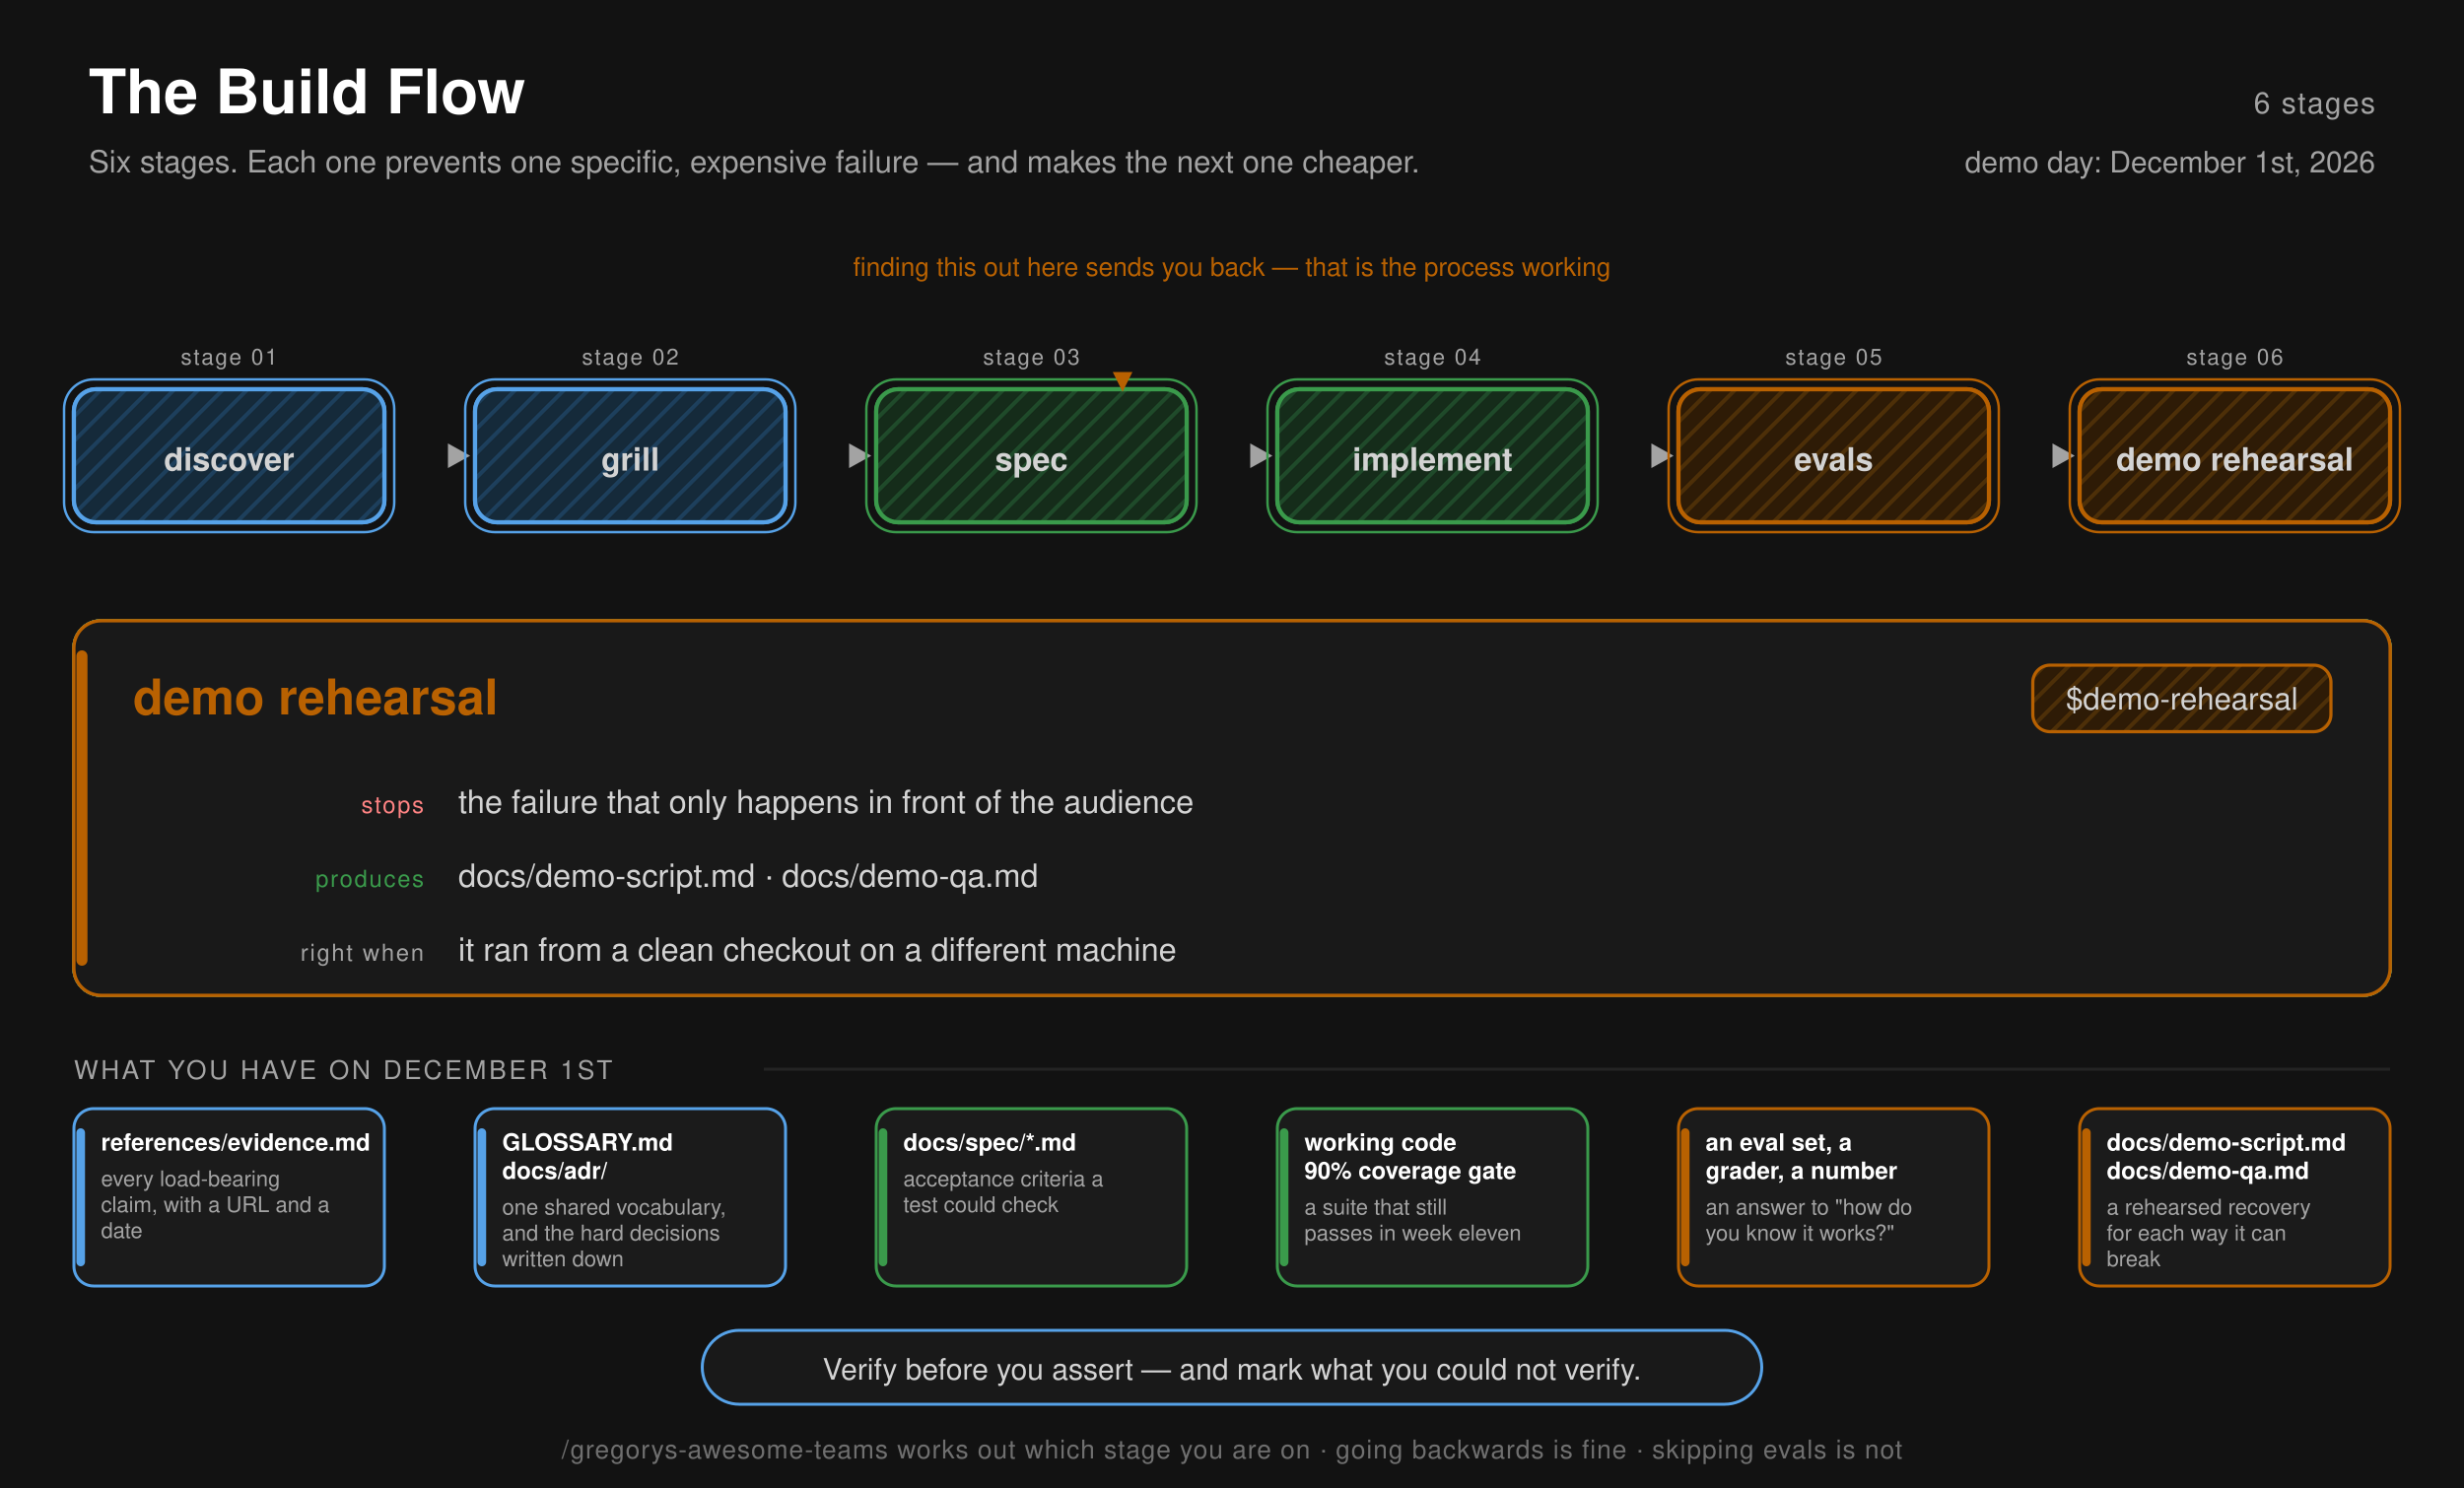
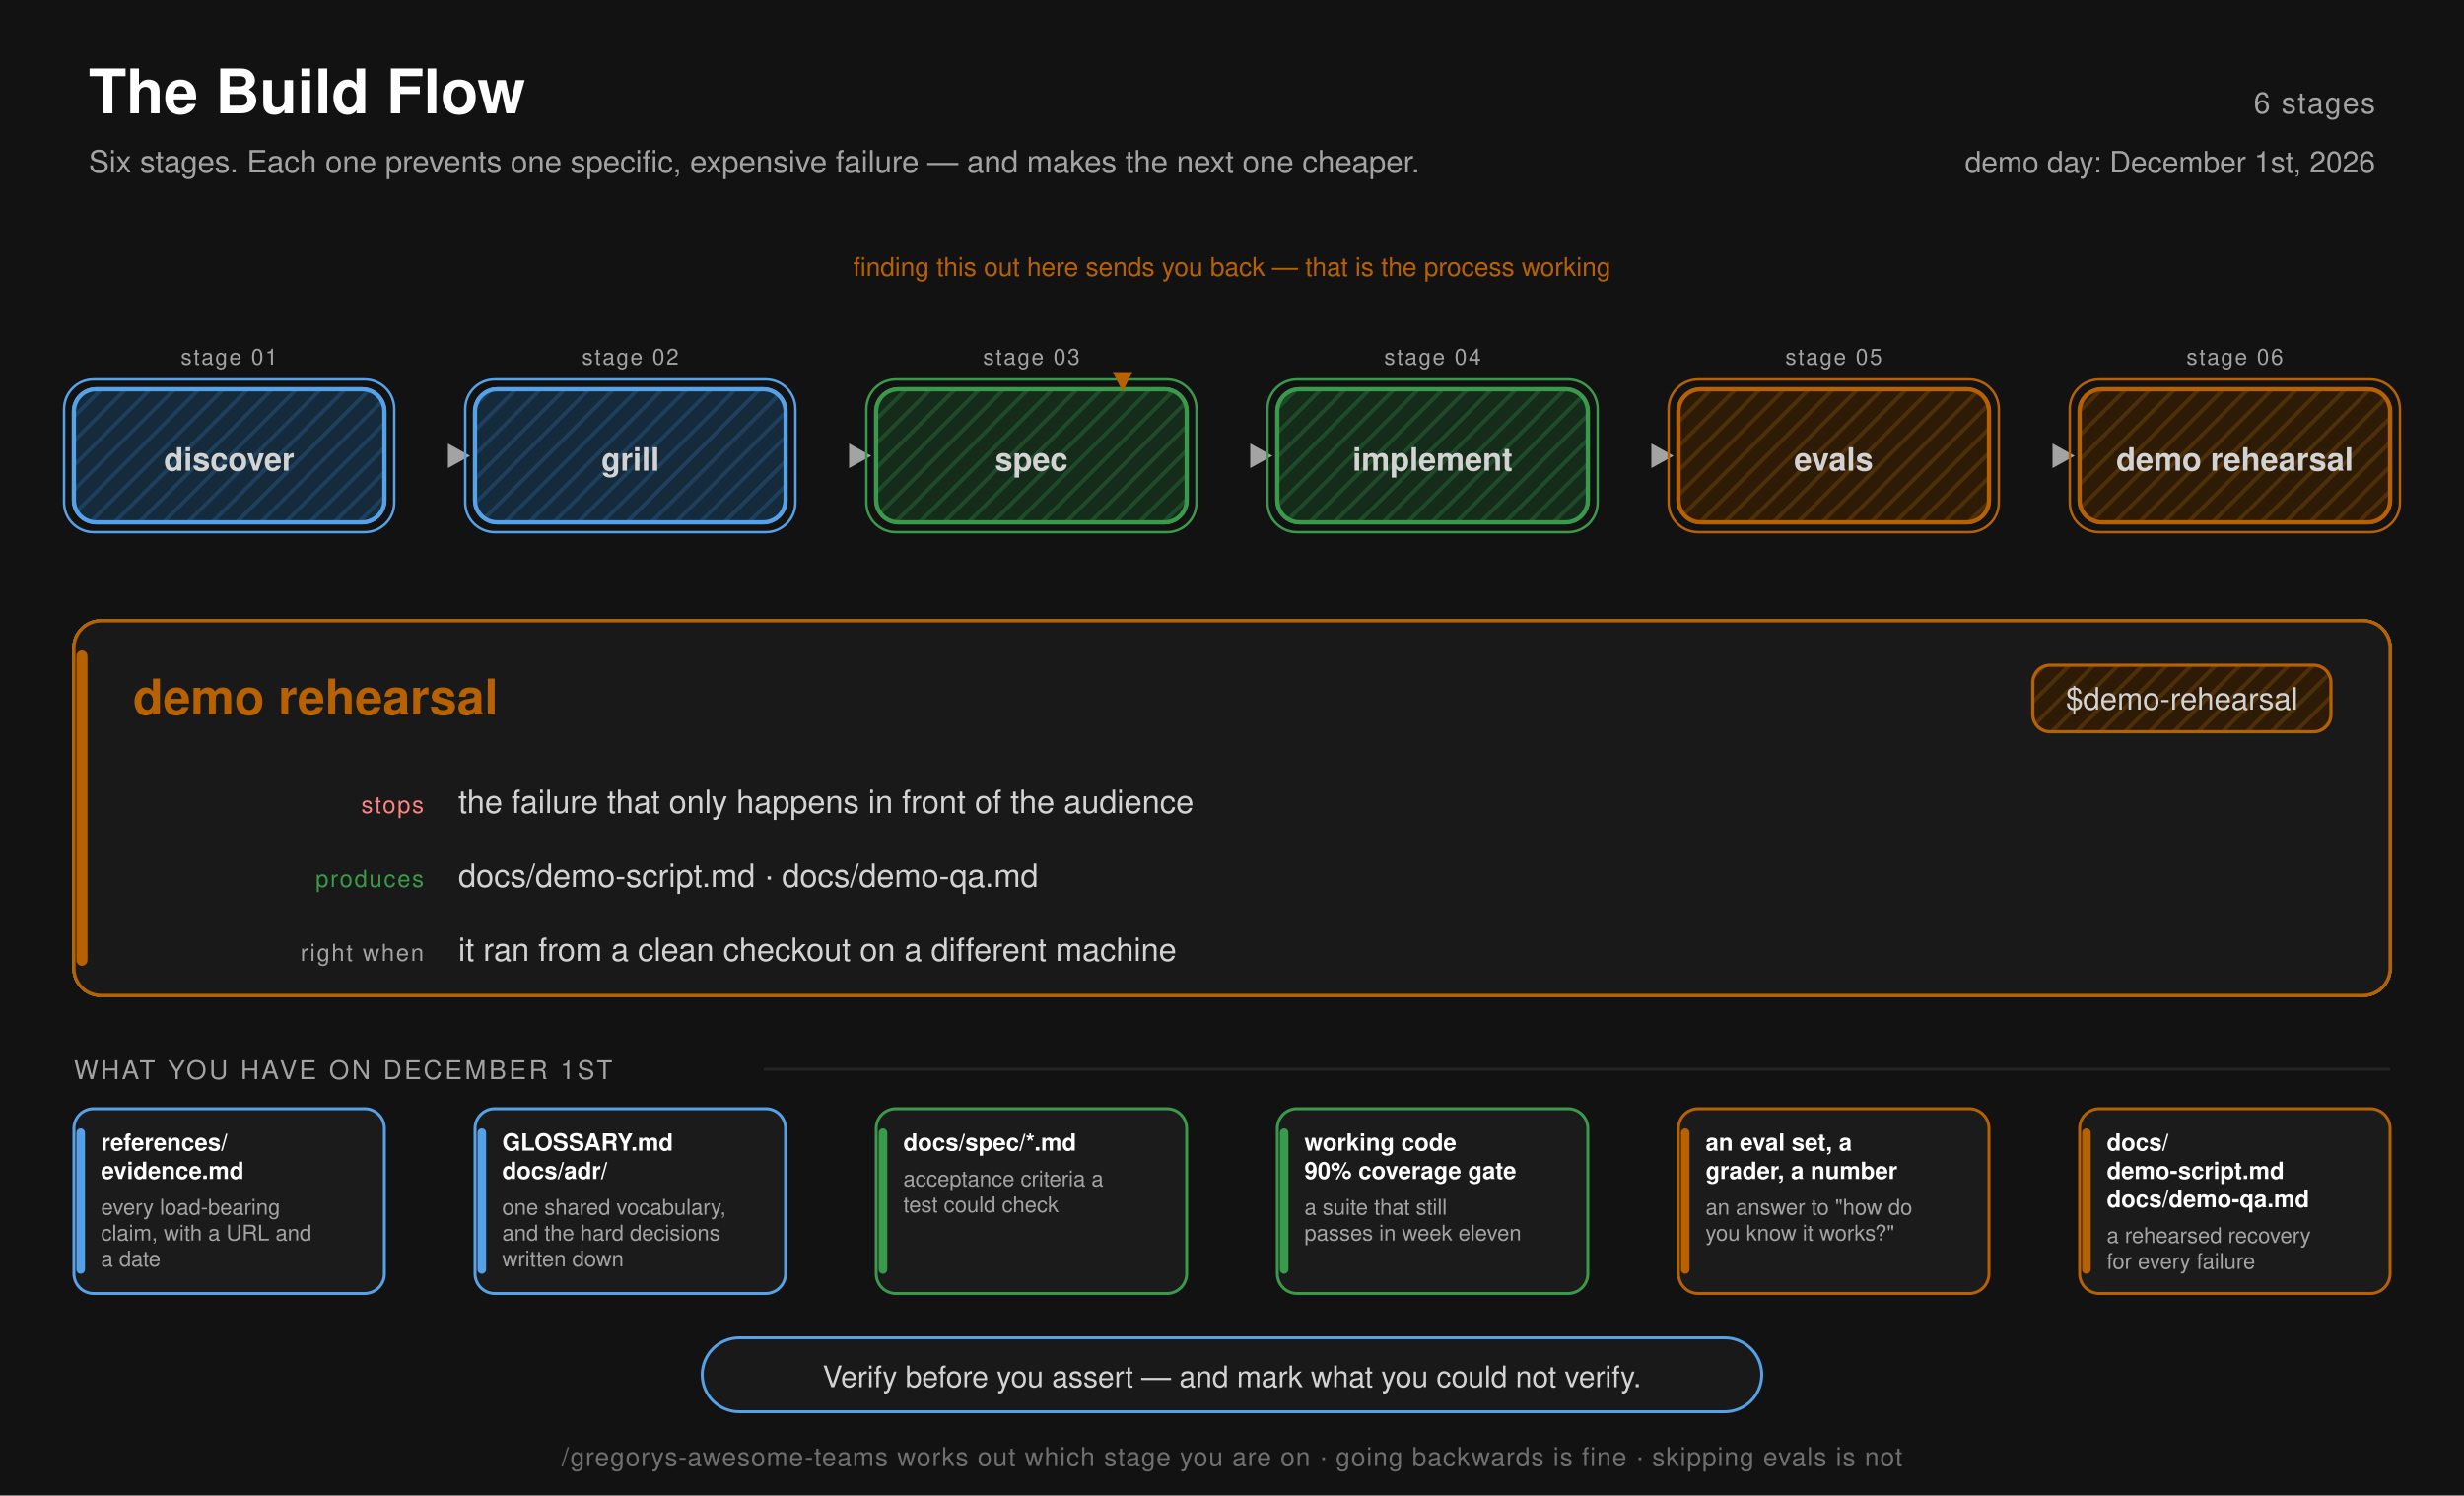
- <svg xmlns="http://www.w3.org/2000/svg" viewBox="0 0 1000 604" width="1000" height="604" role="img" aria-labelledby="title desc">
+ <svg xmlns="http://www.w3.org/2000/svg" viewBox="0 0 1000 607" width="1000" height="607" role="img" aria-labelledby="title desc">
  <defs>
    <pattern id="hatch-blue" width="7" height="7" patternUnits="userSpaceOnUse" patternTransform="rotate(45)">
      <rect width="7" height="7" fill="#152a3a" />
      <line x1="0" y1="0" x2="0" y2="7" stroke="#1d3f5c" stroke-width="3.2" />
    </pattern>
    <pattern id="hatch-green" width="7" height="7" patternUnits="userSpaceOnUse" patternTransform="rotate(45)">
      <rect width="7" height="7" fill="#152c1a" />
      <line x1="0" y1="0" x2="0" y2="7" stroke="#1f4a2a" stroke-width="3.2" />
    </pattern>
    <pattern id="hatch-orange" width="7" height="7" patternUnits="userSpaceOnUse" patternTransform="rotate(45)">
      <rect width="7" height="7" fill="#2e1b06" />
      <line x1="0" y1="0" x2="0" y2="7" stroke="#4d2f08" stroke-width="3.2" />
    </pattern>
    <pattern id="hatch-red" width="7" height="7" patternUnits="userSpaceOnUse" patternTransform="rotate(45)">
      <rect width="7" height="7" fill="#361f1f" />
      <line x1="0" y1="0" x2="0" y2="7" stroke="#5a2c2c" stroke-width="3.2" />
    </pattern>
  </defs>
  <style>text{font-family:'Segoe UI',system-ui,-apple-system,'Helvetica Neue',Helvetica,Arial,sans-serif}@keyframes f0{0%,17.429%{opacity:0}18.857%,95.429%{opacity:1}96.857%,100%{opacity:0}}.f0{animation:f0 70s linear infinite both;}@keyframes w1{0%,17.429%{stroke-dashoffset:37;opacity:1}18.857%,95.429%{stroke-dashoffset:0;opacity:1}96.857%,100%{stroke-dashoffset:37;opacity:0}}.w1{stroke-dasharray:37;stroke-dashoffset:37;animation:w1 70s linear infinite both;}@keyframes f2{0%,31.429%{opacity:0}32.857%,95.429%{opacity:1}96.857%,100%{opacity:0}}.f2{animation:f2 70s linear infinite both;}@keyframes w3{0%,31.429%{stroke-dashoffset:37;opacity:1}32.857%,95.429%{stroke-dashoffset:0;opacity:1}96.857%,100%{stroke-dashoffset:37;opacity:0}}.w3{stroke-dasharray:37;stroke-dashoffset:37;animation:w3 70s linear infinite both;}@keyframes f4{0%,45.429%{opacity:0}46.857%,95.429%{opacity:1}96.857%,100%{opacity:0}}.f4{animation:f4 70s linear infinite both;}@keyframes w5{0%,45.429%{stroke-dashoffset:37;opacity:1}46.857%,95.429%{stroke-dashoffset:0;opacity:1}96.857%,100%{stroke-dashoffset:37;opacity:0}}.w5{stroke-dasharray:37;stroke-dashoffset:37;animation:w5 70s linear infinite both;}@keyframes f6{0%,59.429%{opacity:0}60.857%,95.429%{opacity:1}96.857%,100%{opacity:0}}.f6{animation:f6 70s linear infinite both;}@keyframes w7{0%,59.429%{stroke-dashoffset:37;opacity:1}60.857%,95.429%{stroke-dashoffset:0;opacity:1}96.857%,100%{stroke-dashoffset:37;opacity:0}}.w7{stroke-dasharray:37;stroke-dashoffset:37;animation:w7 70s linear infinite both;}@keyframes f8{0%,73.429%{opacity:0}74.857%,95.429%{opacity:1}96.857%,100%{opacity:0}}.f8{animation:f8 70s linear infinite both;}@keyframes w9{0%,73.429%{stroke-dashoffset:37;opacity:1}74.857%,95.429%{stroke-dashoffset:0;opacity:1}96.857%,100%{stroke-dashoffset:37;opacity:0}}.w9{stroke-dasharray:37;stroke-dashoffset:37;animation:w9 70s linear infinite both;}@keyframes f10{0%,1.714%{opacity:0}3.143%,95.429%{opacity:1}96.857%,100%{opacity:0}}.f10{animation:f10 70s linear infinite both;}@keyframes f11{0%,2.571%{opacity:0}4.000%,95.429%{opacity:0.55}96.857%,100%{opacity:0}}.f11{animation:f11 70s linear infinite both;}@keyframes f12{0%,5.143%{opacity:0}6.571%,95.429%{opacity:1}96.857%,100%{opacity:0}}.f12{animation:f12 70s linear infinite both;}@keyframes p13{0%,5.143%{stroke-width:1;opacity:0}6.857%{stroke-width:2.6;opacity:0.95}8.571%{stroke-width:1;opacity:0.35}10.286%{stroke-width:2.6;opacity:0.95}12.000%{stroke-width:1;opacity:0.35}13.714%{stroke-width:2.6;opacity:0.95}15.429%{stroke-width:1;opacity:0.35}17.143%{stroke-width:2.6;opacity:0.95}18.286%{stroke-width:1;opacity:0.35}19.429%,100%{opacity:0;stroke-width:1}}.p13{animation:p13 70s linear infinite both;}@keyframes f14{0%,1.714%{opacity:0}3.143%,95.429%{opacity:1}96.857%,100%{opacity:0}}.f14{animation:f14 70s linear infinite both;}@keyframes f15{0%,2.571%{opacity:0}4.000%,95.429%{opacity:0.55}96.857%,100%{opacity:0}}.f15{animation:f15 70s linear infinite both;}@keyframes f16{0%,19.143%{opacity:0}20.571%,95.429%{opacity:1}96.857%,100%{opacity:0}}.f16{animation:f16 70s linear infinite both;}@keyframes p17{0%,19.143%{stroke-width:1;opacity:0}20.857%{stroke-width:2.6;opacity:0.95}22.571%{stroke-width:1;opacity:0.35}24.286%{stroke-width:2.6;opacity:0.95}26.000%{stroke-width:1;opacity:0.35}27.714%{stroke-width:2.6;opacity:0.95}29.429%{stroke-width:1;opacity:0.35}31.143%{stroke-width:2.6;opacity:0.95}32.286%{stroke-width:1;opacity:0.35}33.429%,100%{opacity:0;stroke-width:1}}.p17{animation:p17 70s linear infinite both;}@keyframes f18{0%,1.714%{opacity:0}3.143%,95.429%{opacity:1}96.857%,100%{opacity:0}}.f18{animation:f18 70s linear infinite both;}@keyframes f19{0%,2.571%{opacity:0}4.000%,95.429%{opacity:0.55}96.857%,100%{opacity:0}}.f19{animation:f19 70s linear infinite both;}@keyframes f20{0%,33.143%{opacity:0}34.571%,95.429%{opacity:1}96.857%,100%{opacity:0}}.f20{animation:f20 70s linear infinite both;}@keyframes p21{0%,33.143%{stroke-width:1;opacity:0}34.857%{stroke-width:2.6;opacity:0.95}36.571%{stroke-width:1;opacity:0.35}38.286%{stroke-width:2.6;opacity:0.95}40.000%{stroke-width:1;opacity:0.35}41.714%{stroke-width:2.6;opacity:0.95}43.429%{stroke-width:1;opacity:0.35}45.143%{stroke-width:2.6;opacity:0.95}46.286%{stroke-width:1;opacity:0.35}47.429%,100%{opacity:0;stroke-width:1}}.p21{animation:p21 70s linear infinite both;}@keyframes f22{0%,1.714%{opacity:0}3.143%,95.429%{opacity:1}96.857%,100%{opacity:0}}.f22{animation:f22 70s linear infinite both;}@keyframes f23{0%,2.571%{opacity:0}4.000%,95.429%{opacity:0.55}96.857%,100%{opacity:0}}.f23{animation:f23 70s linear infinite both;}@keyframes f24{0%,47.143%{opacity:0}48.571%,95.429%{opacity:1}96.857%,100%{opacity:0}}.f24{animation:f24 70s linear infinite both;}@keyframes p25{0%,47.143%{stroke-width:1;opacity:0}48.857%{stroke-width:2.6;opacity:0.95}50.571%{stroke-width:1;opacity:0.35}52.286%{stroke-width:2.6;opacity:0.95}54.000%{stroke-width:1;opacity:0.35}55.714%{stroke-width:2.6;opacity:0.95}57.429%{stroke-width:1;opacity:0.35}59.143%{stroke-width:2.6;opacity:0.95}60.286%{stroke-width:1;opacity:0.35}61.429%,100%{opacity:0;stroke-width:1}}.p25{animation:p25 70s linear infinite both;}@keyframes f26{0%,1.714%{opacity:0}3.143%,95.429%{opacity:1}96.857%,100%{opacity:0}}.f26{animation:f26 70s linear infinite both;}@keyframes f27{0%,2.571%{opacity:0}4.000%,95.429%{opacity:0.55}96.857%,100%{opacity:0}}.f27{animation:f27 70s linear infinite both;}@keyframes f28{0%,61.143%{opacity:0}62.571%,95.429%{opacity:1}96.857%,100%{opacity:0}}.f28{animation:f28 70s linear infinite both;}@keyframes p29{0%,61.143%{stroke-width:1;opacity:0}62.857%{stroke-width:2.6;opacity:0.95}64.571%{stroke-width:1;opacity:0.35}66.286%{stroke-width:2.6;opacity:0.95}68.000%{stroke-width:1;opacity:0.35}69.714%{stroke-width:2.6;opacity:0.95}71.429%{stroke-width:1;opacity:0.35}73.143%{stroke-width:2.6;opacity:0.95}74.286%{stroke-width:1;opacity:0.35}75.429%,100%{opacity:0;stroke-width:1}}.p29{animation:p29 70s linear infinite both;}@keyframes f30{0%,1.714%{opacity:0}3.143%,95.429%{opacity:1}96.857%,100%{opacity:0}}.f30{animation:f30 70s linear infinite both;}@keyframes f31{0%,2.571%{opacity:0}4.000%,95.429%{opacity:0.55}96.857%,100%{opacity:0}}.f31{animation:f31 70s linear infinite both;}@keyframes f32{0%,75.143%{opacity:0}76.571%,95.429%{opacity:1}96.857%,100%{opacity:0}}.f32{animation:f32 70s linear infinite both;}@keyframes p33{0%,75.143%{stroke-width:1;opacity:0}76.857%{stroke-width:2.6;opacity:0.95}78.571%{stroke-width:1;opacity:0.35}80.286%{stroke-width:2.6;opacity:0.95}82.000%{stroke-width:1;opacity:0.35}83.714%{stroke-width:2.6;opacity:0.95}85.429%{stroke-width:1;opacity:0.35}87.143%{stroke-width:2.6;opacity:0.95}88.286%{stroke-width:1;opacity:0.35}89.429%,100%{opacity:0;stroke-width:1}}.p33{animation:p33 70s linear infinite both;}@keyframes f34{0%,51.714%{opacity:0}53.143%,62.286%{opacity:1}63.714%,100%{opacity:0}}.f34{animation:f34 70s linear infinite both;}@keyframes w35{0%,51.714%{stroke-dashoffset:169;opacity:1}54.286%,62.286%{stroke-dashoffset:0;opacity:1}63.714%,100%{stroke-dashoffset:169;opacity:0}}.w35{stroke-dasharray:169;stroke-dashoffset:169;animation:w35 70s linear infinite both;}@keyframes f36{0%,5.143%{opacity:0}6.571%,18.286%{opacity:1}19.714%,100%{opacity:0}}.f36{animation:f36 70s linear infinite both;}@keyframes w37{0%,5.143%{stroke-dashoffset:40;opacity:1}6.286%,18.286%{stroke-dashoffset:0;opacity:1}19.714%,100%{stroke-dashoffset:40;opacity:0}}.w37{stroke-dasharray:40;stroke-dashoffset:40;animation:w37 70s linear infinite both;}@keyframes f38{0%,5.143%{opacity:0;transform:translateY(7px)}6.571%,18.286%{opacity:1;transform:translateY(0)}19.714%,100%{opacity:0}}.f38{animation:f38 70s linear infinite both;}@keyframes f39{0%,19.143%{opacity:0}20.571%,32.286%{opacity:1}33.714%,100%{opacity:0}}.f39{animation:f39 70s linear infinite both;}@keyframes w40{0%,19.143%{stroke-dashoffset:40;opacity:1}20.286%,32.286%{stroke-dashoffset:0;opacity:1}33.714%,100%{stroke-dashoffset:40;opacity:0}}.w40{stroke-dasharray:40;stroke-dashoffset:40;animation:w40 70s linear infinite both;}@keyframes f41{0%,19.143%{opacity:0;transform:translateY(7px)}20.571%,32.286%{opacity:1;transform:translateY(0)}33.714%,100%{opacity:0}}.f41{animation:f41 70s linear infinite both;}@keyframes f42{0%,33.143%{opacity:0}34.571%,46.286%{opacity:1}47.714%,100%{opacity:0}}.f42{animation:f42 70s linear infinite both;}@keyframes w43{0%,33.143%{stroke-dashoffset:40;opacity:1}34.286%,46.286%{stroke-dashoffset:0;opacity:1}47.714%,100%{stroke-dashoffset:40;opacity:0}}.w43{stroke-dasharray:40;stroke-dashoffset:40;animation:w43 70s linear infinite both;}@keyframes f44{0%,33.143%{opacity:0;transform:translateY(7px)}34.571%,46.286%{opacity:1;transform:translateY(0)}47.714%,100%{opacity:0}}.f44{animation:f44 70s linear infinite both;}@keyframes f45{0%,47.143%{opacity:0}48.571%,60.286%{opacity:1}61.714%,100%{opacity:0}}.f45{animation:f45 70s linear infinite both;}@keyframes w46{0%,47.143%{stroke-dashoffset:40;opacity:1}48.286%,60.286%{stroke-dashoffset:0;opacity:1}61.714%,100%{stroke-dashoffset:40;opacity:0}}.w46{stroke-dasharray:40;stroke-dashoffset:40;animation:w46 70s linear infinite both;}@keyframes f47{0%,47.143%{opacity:0;transform:translateY(7px)}48.571%,60.286%{opacity:1;transform:translateY(0)}61.714%,100%{opacity:0}}.f47{animation:f47 70s linear infinite both;}@keyframes f48{0%,61.143%{opacity:0}62.571%,74.286%{opacity:1}75.714%,100%{opacity:0}}.f48{animation:f48 70s linear infinite both;}@keyframes w49{0%,61.143%{stroke-dashoffset:40;opacity:1}62.286%,74.286%{stroke-dashoffset:0;opacity:1}75.714%,100%{stroke-dashoffset:40;opacity:0}}.w49{stroke-dasharray:40;stroke-dashoffset:40;animation:w49 70s linear infinite both;}@keyframes f50{0%,61.143%{opacity:0;transform:translateY(7px)}62.571%,74.286%{opacity:1;transform:translateY(0)}75.714%,100%{opacity:0}}.f50{animation:f50 70s linear infinite both;}@keyframes f51{0%,75.143%{opacity:0}76.571%,95.429%{opacity:1}96.857%,100%{opacity:0}}.f51{animation:f51 70s linear infinite both;}@keyframes w52{0%,75.143%{stroke-dashoffset:40;opacity:1}76.286%,95.429%{stroke-dashoffset:0;opacity:1}96.857%,100%{stroke-dashoffset:40;opacity:0}}.w52{stroke-dasharray:40;stroke-dashoffset:40;animation:w52 70s linear infinite both;}@keyframes f53{0%,75.143%{opacity:0;transform:translateY(7px)}76.571%,95.429%{opacity:1;transform:translateY(0)}96.857%,100%{opacity:0}}.f53{animation:f53 70s linear infinite both;}@keyframes f54{0%,11.429%{opacity:0}12.857%,95.429%{opacity:1}96.857%,100%{opacity:0}}.f54{animation:f54 70s linear infinite both;}@keyframes f55{0%,11.429%{opacity:0;transform:translateY(9px)}12.857%,95.429%{opacity:1;transform:translateY(0)}96.857%,100%{opacity:0}}.f55{animation:f55 70s linear infinite both;}@keyframes f56{0%,25.429%{opacity:0;transform:translateY(9px)}26.857%,95.429%{opacity:1;transform:translateY(0)}96.857%,100%{opacity:0}}.f56{animation:f56 70s linear infinite both;}@keyframes f57{0%,39.429%{opacity:0;transform:translateY(9px)}40.857%,95.429%{opacity:1;transform:translateY(0)}96.857%,100%{opacity:0}}.f57{animation:f57 70s linear infinite both;}@keyframes f58{0%,53.429%{opacity:0;transform:translateY(9px)}54.857%,95.429%{opacity:1;transform:translateY(0)}96.857%,100%{opacity:0}}.f58{animation:f58 70s linear infinite both;}@keyframes f59{0%,67.429%{opacity:0;transform:translateY(9px)}68.857%,95.429%{opacity:1;transform:translateY(0)}96.857%,100%{opacity:0}}.f59{animation:f59 70s linear infinite both;}@keyframes f60{0%,81.429%{opacity:0;transform:translateY(9px)}82.857%,95.429%{opacity:1;transform:translateY(0)}96.857%,100%{opacity:0}}.f60{animation:f60 70s linear infinite both;}@keyframes f61{0%,80.857%{opacity:0;transform:translateY(6px)}82.286%,95.429%{opacity:1;transform:translateY(0)}96.857%,100%{opacity:0}}.f61{animation:f61 70s linear infinite both;}@media (prefers-reduced-motion:reduce){*{animation:none !important}.f0{opacity:1 !important}.w1{stroke-dashoffset:0 !important;opacity:1 !important}.f2{opacity:1 !important}.w3{stroke-dashoffset:0 !important;opacity:1 !important}.f4{opacity:1 !important}.w5{stroke-dashoffset:0 !important;opacity:1 !important}.f6{opacity:1 !important}.w7{stroke-dashoffset:0 !important;opacity:1 !important}.f8{opacity:1 !important}.w9{stroke-dashoffset:0 !important;opacity:1 !important}.f10{opacity:1 !important}.f11{opacity:0.55 !important}.f12{opacity:1 !important}.p13{opacity:0 !important}.f14{opacity:1 !important}.f15{opacity:0.55 !important}.f16{opacity:1 !important}.p17{opacity:0 !important}.f18{opacity:1 !important}.f19{opacity:0.55 !important}.f20{opacity:1 !important}.p21{opacity:0 !important}.f22{opacity:1 !important}.f23{opacity:0.55 !important}.f24{opacity:1 !important}.p25{opacity:0 !important}.f26{opacity:1 !important}.f27{opacity:0.55 !important}.f28{opacity:1 !important}.p29{opacity:0 !important}.f30{opacity:1 !important}.f31{opacity:0.55 !important}.f32{opacity:1 !important}.p33{opacity:0 !important}.f34{opacity:0 !important}.w35{stroke-dashoffset:0 !important;opacity:0 !important}.f36{opacity:0 !important}.w37{stroke-dashoffset:0 !important;opacity:0 !important}.f38{opacity:0 !important}.f39{opacity:0 !important}.w40{stroke-dashoffset:0 !important;opacity:0 !important}.f41{opacity:0 !important}.f42{opacity:0 !important}.w43{stroke-dashoffset:0 !important;opacity:0 !important}.f44{opacity:0 !important}.f45{opacity:0 !important}.w46{stroke-dashoffset:0 !important;opacity:0 !important}.f47{opacity:0 !important}.f48{opacity:0 !important}.w49{stroke-dashoffset:0 !important;opacity:0 !important}.f50{opacity:0 !important}.f51{opacity:1 !important}.w52{stroke-dashoffset:0 !important;opacity:1 !important}.f53{opacity:1 !important}.f54{opacity:1 !important}.f55{opacity:1 !important}.f56{opacity:1 !important}.f57{opacity:1 !important}.f58{opacity:1 !important}.f59{opacity:1 !important}.f60{opacity:1 !important}.f61{opacity:1 !important}}</style>
-   <rect width="1000" height="604" fill="#121212" />
+   <rect width="1000" height="607" fill="#121212" />
  <text x="36" y="46" font-size="25" fill="#ffffff" text-anchor="start" font-weight="700">The Build Flow</text>
  <text x="36" y="70" font-size="12.5" fill="#a3a3a3" text-anchor="start">Six stages. Each one prevents one specific, expensive failure — and makes the next one cheaper.</text>
  <text x="964" y="46" font-size="12" fill="#a3a3a3" text-anchor="end" letter-spacing="0.6">6 stages</text>
  <text x="964" y="70" font-size="12" fill="#a3a3a3" text-anchor="end">demo day: December 1st, 2026</text>
  <g class="f0">
    <line x1="159" y1="185" x2="182.8" y2="185" stroke="#a3a3a3" stroke-width="1.6" class="w1" />
    <polygon points="190.8,185 181.8,180 181.8,190" fill="#a3a3a3" />
  </g>
  <g class="f2">
    <line x1="321.8" y1="185" x2="345.6" y2="185" stroke="#a3a3a3" stroke-width="1.6" class="w3" />
    <polygon points="353.6,185 344.6,180 344.6,190" fill="#a3a3a3" />
  </g>
  <g class="f4">
    <line x1="484.6" y1="185" x2="508.4" y2="185" stroke="#a3a3a3" stroke-width="1.6" class="w5" />
    <polygon points="516.4,185 507.4,180 507.4,190" fill="#a3a3a3" />
  </g>
  <g class="f6">
    <line x1="647.4" y1="185" x2="671.2" y2="185" stroke="#a3a3a3" stroke-width="1.6" class="w7" />
    <polygon points="679.2,185 670.2,180 670.2,190" fill="#a3a3a3" />
  </g>
  <g class="f8">
    <line x1="810.2" y1="185" x2="834" y2="185" stroke="#a3a3a3" stroke-width="1.6" class="w9" />
    <polygon points="842,185 833,180 833,190" fill="#a3a3a3" />
  </g>
  <text x="93" y="148" font-size="9" fill="#a3a3a3" text-anchor="middle" letter-spacing="0.7" class="f10">stage 01</text>
  <g class="f11">
    <rect x="30" y="158" width="126" height="54" rx="9" fill="url(#hatch-blue)" stroke="#56a2e8" stroke-width="1.7" />
    <text x="93" y="191" font-size="13" fill="#d3d3d3" text-anchor="middle" font-weight="600">discover</text>
  </g>
  <g class="f12">
    <rect x="30" y="158" width="126" height="54" rx="9" fill="url(#hatch-blue)" stroke="#56a2e8" stroke-width="1.7" />
    <text x="93" y="191" font-size="13" fill="#d3d3d3" text-anchor="middle" font-weight="600">discover</text>
  </g>
  <rect x="26" y="154" width="134" height="62" rx="12" fill="none" stroke="#56a2e8" class="p13" />
  <text x="255.8" y="148" font-size="9" fill="#a3a3a3" text-anchor="middle" letter-spacing="0.7" class="f14">stage 02</text>
  <g class="f15">
    <rect x="192.8" y="158" width="126" height="54" rx="9" fill="url(#hatch-blue)" stroke="#56a2e8" stroke-width="1.7" />
    <text x="255.8" y="191" font-size="13" fill="#d3d3d3" text-anchor="middle" font-weight="600">grill</text>
  </g>
  <g class="f16">
    <rect x="192.8" y="158" width="126" height="54" rx="9" fill="url(#hatch-blue)" stroke="#56a2e8" stroke-width="1.7" />
    <text x="255.8" y="191" font-size="13" fill="#d3d3d3" text-anchor="middle" font-weight="600">grill</text>
  </g>
  <rect x="188.8" y="154" width="134" height="62" rx="12" fill="none" stroke="#56a2e8" class="p17" />
  <text x="418.6" y="148" font-size="9" fill="#a3a3a3" text-anchor="middle" letter-spacing="0.7" class="f18">stage 03</text>
  <g class="f19">
    <rect x="355.6" y="158" width="126" height="54" rx="9" fill="url(#hatch-green)" stroke="#3a9a4b" stroke-width="1.7" />
    <text x="418.6" y="191" font-size="13" fill="#d3d3d3" text-anchor="middle" font-weight="600">spec</text>
  </g>
  <g class="f20">
    <rect x="355.6" y="158" width="126" height="54" rx="9" fill="url(#hatch-green)" stroke="#3a9a4b" stroke-width="1.7" />
    <text x="418.6" y="191" font-size="13" fill="#d3d3d3" text-anchor="middle" font-weight="600">spec</text>
  </g>
  <rect x="351.6" y="154" width="134" height="62" rx="12" fill="none" stroke="#3a9a4b" class="p21" />
  <text x="581.4" y="148" font-size="9" fill="#a3a3a3" text-anchor="middle" letter-spacing="0.7" class="f22">stage 04</text>
  <g class="f23">
    <rect x="518.4" y="158" width="126" height="54" rx="9" fill="url(#hatch-green)" stroke="#3a9a4b" stroke-width="1.7" />
    <text x="581.4" y="191" font-size="13" fill="#d3d3d3" text-anchor="middle" font-weight="600">implement</text>
  </g>
  <g class="f24">
    <rect x="518.4" y="158" width="126" height="54" rx="9" fill="url(#hatch-green)" stroke="#3a9a4b" stroke-width="1.7" />
    <text x="581.4" y="191" font-size="13" fill="#d3d3d3" text-anchor="middle" font-weight="600">implement</text>
  </g>
  <rect x="514.4" y="154" width="134" height="62" rx="12" fill="none" stroke="#3a9a4b" class="p25" />
  <text x="744.2" y="148" font-size="9" fill="#a3a3a3" text-anchor="middle" letter-spacing="0.7" class="f26">stage 05</text>
  <g class="f27">
    <rect x="681.2" y="158" width="126" height="54" rx="9" fill="url(#hatch-orange)" stroke="#b86101" stroke-width="1.7" />
    <text x="744.2" y="191" font-size="13" fill="#d3d3d3" text-anchor="middle" font-weight="600">evals</text>
  </g>
  <g class="f28">
    <rect x="681.2" y="158" width="126" height="54" rx="9" fill="url(#hatch-orange)" stroke="#b86101" stroke-width="1.7" />
    <text x="744.2" y="191" font-size="13" fill="#d3d3d3" text-anchor="middle" font-weight="600">evals</text>
  </g>
  <rect x="677.2" y="154" width="134" height="62" rx="12" fill="none" stroke="#b86101" class="p29" />
  <text x="907" y="148" font-size="9" fill="#a3a3a3" text-anchor="middle" letter-spacing="0.7" class="f30">stage 06</text>
  <g class="f31">
    <rect x="844" y="158" width="126" height="54" rx="9" fill="url(#hatch-orange)" stroke="#b86101" stroke-width="1.7" />
    <text x="907" y="191" font-size="13" fill="#d3d3d3" text-anchor="middle" font-weight="600">demo rehearsal</text>
  </g>
  <g class="f32">
    <rect x="844" y="158" width="126" height="54" rx="9" fill="url(#hatch-orange)" stroke="#b86101" stroke-width="1.7" />
    <text x="907" y="191" font-size="13" fill="#d3d3d3" text-anchor="middle" font-weight="600">demo rehearsal</text>
  </g>
  <rect x="840" y="154" width="134" height="62" rx="12" fill="none" stroke="#b86101" class="p33" />
  <g class="f34">
    <path d="M 544.4 156 C 544.4 120, 455.6 120, 455.6 156" fill="none" stroke="#b86101" stroke-width="1.5" class="w35" />
    <polygon points="455.6,159 451.6,151 459.6,151" fill="#b86101" />
    <text x="500" y="112" font-size="10.5" fill="#b86101" text-anchor="middle">finding this out here sends you back — that is the process working</text>
  </g>
  <g class="f36">
    <line x1="93" y1="212" x2="93" y2="252" stroke="#56a2e8" stroke-width="1.4" opacity="0.8" class="w37" />
  </g>
  <g class="f38">
    <rect x="30" y="252" width="940" height="152" rx="11" fill="#191919" stroke="#56a2e8" stroke-width="1.3" />
    <rect x="31" y="264" width="4.5" height="128" rx="2.3" fill="#56a2e8" />
    <text x="54" y="290" font-size="20" fill="#56a2e8" text-anchor="start" font-weight="700">discover</text>
    <rect x="762" y="270" width="184" height="27" rx="7" fill="url(#hatch-blue)" stroke="#56a2e8" stroke-width="1.3" />
    <text x="854" y="288" font-size="12.5" fill="#d3d3d3" text-anchor="middle">$discover-with-firecrawl</text>
    <text x="172" y="330" font-size="9.5" fill="#ff8383" text-anchor="end" letter-spacing="0.7">stops</text>
    <text x="186" y="330" font-size="13" fill="#d3d3d3" text-anchor="start">a flawless implementation of a false assumption</text>
    <text x="172" y="360" font-size="9.5" fill="#3a9a4b" text-anchor="end" letter-spacing="0.7">produces</text>
    <text x="186" y="360" font-size="13" fill="#d3d3d3" text-anchor="start">references/evidence.md</text>
    <text x="172" y="390" font-size="9.5" fill="#a3a3a3" text-anchor="end" letter-spacing="0.7">right when</text>
    <text x="186" y="390" font-size="13" fill="#d3d3d3" text-anchor="start">at least one of your assumptions dies</text>
  </g>
  <g class="f39">
    <line x1="255.8" y1="212" x2="255.8" y2="252" stroke="#56a2e8" stroke-width="1.4" opacity="0.8" class="w40" />
  </g>
  <g class="f41">
    <rect x="30" y="252" width="940" height="152" rx="11" fill="#191919" stroke="#56a2e8" stroke-width="1.3" />
    <rect x="31" y="264" width="4.5" height="128" rx="2.3" fill="#56a2e8" />
    <text x="54" y="290" font-size="20" fill="#56a2e8" text-anchor="start" font-weight="700">grill</text>
    <rect x="818" y="270" width="128" height="27" rx="7" fill="url(#hatch-blue)" stroke="#56a2e8" stroke-width="1.3" />
    <text x="882" y="288" font-size="12.5" fill="#d3d3d3" text-anchor="middle">$grill-with-docs</text>
    <text x="172" y="330" font-size="9.5" fill="#ff8383" text-anchor="end" letter-spacing="0.7">stops</text>
    <text x="186" y="330" font-size="13" fill="#d3d3d3" text-anchor="start">you, your team and the agent meaning different things</text>
    <text x="172" y="360" font-size="9.5" fill="#3a9a4b" text-anchor="end" letter-spacing="0.7">produces</text>
    <text x="186" y="360" font-size="13" fill="#d3d3d3" text-anchor="start">GLOSSARY.md  ·  docs/adr/</text>
    <text x="172" y="390" font-size="9.5" fill="#a3a3a3" text-anchor="end" letter-spacing="0.7">right when</text>
    <text x="186" y="390" font-size="13" fill="#d3d3d3" text-anchor="start">the glossary changes during the session, term by term</text>
  </g>
  <g class="f42">
    <line x1="418.6" y1="212" x2="418.6" y2="252" stroke="#3a9a4b" stroke-width="1.4" opacity="0.8" class="w43" />
  </g>
  <g class="f44">
    <rect x="30" y="252" width="940" height="152" rx="11" fill="#191919" stroke="#3a9a4b" stroke-width="1.3" />
    <rect x="31" y="264" width="4.5" height="128" rx="2.3" fill="#3a9a4b" />
    <text x="54" y="290" font-size="20" fill="#3a9a4b" text-anchor="start" font-weight="700">spec</text>
    <rect x="875" y="270" width="71" height="27" rx="7" fill="url(#hatch-green)" stroke="#3a9a4b" stroke-width="1.3" />
    <text x="910.5" y="288" font-size="12.5" fill="#d3d3d3" text-anchor="middle">$to-spec</text>
    <text x="172" y="330" font-size="9.5" fill="#ff8383" text-anchor="end" letter-spacing="0.7">stops</text>
    <text x="186" y="330" font-size="13" fill="#d3d3d3" text-anchor="start">the plan evaporating at the next /clear or compaction</text>
    <text x="172" y="360" font-size="9.5" fill="#3a9a4b" text-anchor="end" letter-spacing="0.7">produces</text>
    <text x="186" y="360" font-size="13" fill="#d3d3d3" text-anchor="start">docs/spec/*.md</text>
    <text x="172" y="390" font-size="9.5" fill="#a3a3a3" text-anchor="end" letter-spacing="0.7">right when</text>
    <text x="186" y="390" font-size="13" fill="#d3d3d3" text-anchor="start">every criterion names a number or an observable fact</text>
  </g>
  <g class="f45">
    <line x1="581.4" y1="212" x2="581.4" y2="252" stroke="#3a9a4b" stroke-width="1.4" opacity="0.8" class="w46" />
  </g>
  <g class="f47">
    <rect x="30" y="252" width="940" height="152" rx="11" fill="#191919" stroke="#3a9a4b" stroke-width="1.3" />
    <rect x="31" y="264" width="4.5" height="128" rx="2.3" fill="#3a9a4b" />
    <text x="54" y="290" font-size="20" fill="#3a9a4b" text-anchor="start" font-weight="700">implement</text>
    <rect x="783" y="270" width="163" height="27" rx="7" fill="url(#hatch-green)" stroke="#3a9a4b" stroke-width="1.3" />
    <text x="864.5" y="288" font-size="12.5" fill="#d3d3d3" text-anchor="middle">$implement-with-tests</text>
    <text x="172" y="330" font-size="9.5" fill="#ff8383" text-anchor="end" letter-spacing="0.7">stops</text>
    <text x="186" y="330" font-size="13" fill="#d3d3d3" text-anchor="start">"it worked when I tried it"</text>
    <text x="172" y="360" font-size="9.5" fill="#3a9a4b" text-anchor="end" letter-spacing="0.7">produces</text>
    <text x="186" y="360" font-size="13" fill="#d3d3d3" text-anchor="start">working code  ·  90% coverage gate</text>
    <text x="172" y="390" font-size="9.5" fill="#a3a3a3" text-anchor="end" letter-spacing="0.7">right when</text>
    <text x="186" y="390" font-size="13" fill="#d3d3d3" text-anchor="start">you watched each test fail before you made it pass</text>
  </g>
  <g class="f48">
    <line x1="744.2" y1="212" x2="744.2" y2="252" stroke="#b86101" stroke-width="1.4" opacity="0.8" class="w49" />
  </g>
  <g class="f50">
    <rect x="30" y="252" width="940" height="152" rx="11" fill="#191919" stroke="#b86101" stroke-width="1.3" />
    <rect x="31" y="264" width="4.5" height="128" rx="2.3" fill="#b86101" />
    <text x="54" y="290" font-size="20" fill="#b86101" text-anchor="start" font-weight="700">evals</text>
    <rect x="847" y="270" width="99" height="27" rx="7" fill="url(#hatch-orange)" stroke="#b86101" stroke-width="1.3" />
    <text x="896.5" y="288" font-size="12.5" fill="#d3d3d3" text-anchor="middle">$build-evals</text>
    <text x="172" y="330" font-size="9.5" fill="#ff8383" text-anchor="end" letter-spacing="0.7">stops</text>
    <text x="186" y="330" font-size="13" fill="#d3d3d3" text-anchor="start">demoing one lucky run and calling it a success rate</text>
    <text x="172" y="360" font-size="9.5" fill="#3a9a4b" text-anchor="end" letter-spacing="0.7">produces</text>
    <text x="186" y="360" font-size="13" fill="#d3d3d3" text-anchor="start">an eval set, a grader, a number</text>
    <text x="172" y="390" font-size="9.5" fill="#a3a3a3" text-anchor="end" letter-spacing="0.7">right when</text>
    <text x="186" y="390" font-size="13" fill="#d3d3d3" text-anchor="start">you can state a number instead of "it seems good"</text>
  </g>
  <g class="f51">
    <line x1="907" y1="212" x2="907" y2="252" stroke="#b86101" stroke-width="1.4" opacity="0.8" class="w52" />
  </g>
  <g class="f53">
    <rect x="30" y="252" width="940" height="152" rx="11" fill="#191919" stroke="#b86101" stroke-width="1.3" />
    <rect x="31" y="264" width="4.5" height="128" rx="2.3" fill="#b86101" />
    <text x="54" y="290" font-size="20" fill="#b86101" text-anchor="start" font-weight="700">demo rehearsal</text>
    <rect x="825" y="270" width="121" height="27" rx="7" fill="url(#hatch-orange)" stroke="#b86101" stroke-width="1.3" />
    <text x="885.5" y="288" font-size="12.5" fill="#d3d3d3" text-anchor="middle">$demo-rehearsal</text>
    <text x="172" y="330" font-size="9.5" fill="#ff8383" text-anchor="end" letter-spacing="0.7">stops</text>
    <text x="186" y="330" font-size="13" fill="#d3d3d3" text-anchor="start">the failure that only happens in front of the audience</text>
    <text x="172" y="360" font-size="9.5" fill="#3a9a4b" text-anchor="end" letter-spacing="0.7">produces</text>
    <text x="186" y="360" font-size="13" fill="#d3d3d3" text-anchor="start">docs/demo-script.md  ·  docs/demo-qa.md</text>
    <text x="172" y="390" font-size="9.5" fill="#a3a3a3" text-anchor="end" letter-spacing="0.7">right when</text>
    <text x="186" y="390" font-size="13" fill="#d3d3d3" text-anchor="start">it ran from a clean checkout on a different machine</text>
  </g>
  <g class="f54">
    <line x1="310" y1="434" x2="970" y2="434" stroke="#242424" stroke-width="1.2" />
    <text x="30" y="438" font-size="10.5" fill="#a3a3a3" text-anchor="start" letter-spacing="1.1">WHAT YOU HAVE ON DECEMBER 1ST</text>
  </g>
  <g class="f55">
-     <rect x="30" y="450" width="126" height="72" rx="8" fill="#1b1b1b" stroke="#56a2e8" stroke-width="1.2" />
-     <rect x="31" y="458" width="3.5" height="56" rx="1.8" fill="#56a2e8" />
-     <text x="41" y="467" font-size="9.6" fill="#ffffff" text-anchor="start" font-weight="600">references/evidence.md</text>
-     <text x="41" y="481.5" font-size="8.8" fill="#a3a3a3" text-anchor="start">every load-bearing</text>
-     <text x="41" y="492" font-size="8.8" fill="#a3a3a3" text-anchor="start">claim, with a URL and a</text>
-     <text x="41" y="502.5" font-size="8.8" fill="#a3a3a3" text-anchor="start">date</text>
+     <rect x="30" y="450" width="126" height="75" rx="8" fill="#1b1b1b" stroke="#56a2e8" stroke-width="1.2" />
+     <rect x="31" y="458" width="3.5" height="59" rx="1.8" fill="#56a2e8" />
+     <text x="41" y="467" font-size="9.6" fill="#ffffff" text-anchor="start" font-weight="600">references/</text>
+     <text x="41" y="478.5" font-size="9.6" fill="#ffffff" text-anchor="start" font-weight="600">evidence.md</text>
+     <text x="41" y="493" font-size="8.8" fill="#a3a3a3" text-anchor="start">every load-bearing</text>
+     <text x="41" y="503.5" font-size="8.8" fill="#a3a3a3" text-anchor="start">claim, with a URL and</text>
+     <text x="41" y="514" font-size="8.8" fill="#a3a3a3" text-anchor="start">a date</text>
  </g>
  <g class="f56">
-     <rect x="192.8" y="450" width="126" height="72" rx="8" fill="#1b1b1b" stroke="#56a2e8" stroke-width="1.2" />
-     <rect x="193.8" y="458" width="3.5" height="56" rx="1.8" fill="#56a2e8" />
+     <rect x="192.8" y="450" width="126" height="75" rx="8" fill="#1b1b1b" stroke="#56a2e8" stroke-width="1.2" />
+     <rect x="193.8" y="458" width="3.5" height="59" rx="1.8" fill="#56a2e8" />
    <text x="203.8" y="467" font-size="9.6" fill="#ffffff" text-anchor="start" font-weight="600">GLOSSARY.md</text>
    <text x="203.8" y="478.5" font-size="9.6" fill="#ffffff" text-anchor="start" font-weight="600">docs/adr/</text>
    <text x="203.8" y="493" font-size="8.8" fill="#a3a3a3" text-anchor="start">one shared vocabulary,</text>
    <text x="203.8" y="503.5" font-size="8.8" fill="#a3a3a3" text-anchor="start">and the hard decisions</text>
    <text x="203.8" y="514" font-size="8.8" fill="#a3a3a3" text-anchor="start">written down</text>
  </g>
  <g class="f57">
-     <rect x="355.6" y="450" width="126" height="72" rx="8" fill="#1b1b1b" stroke="#3a9a4b" stroke-width="1.2" />
-     <rect x="356.6" y="458" width="3.5" height="56" rx="1.8" fill="#3a9a4b" />
+     <rect x="355.6" y="450" width="126" height="75" rx="8" fill="#1b1b1b" stroke="#3a9a4b" stroke-width="1.2" />
+     <rect x="356.6" y="458" width="3.5" height="59" rx="1.8" fill="#3a9a4b" />
    <text x="366.6" y="467" font-size="9.6" fill="#ffffff" text-anchor="start" font-weight="600">docs/spec/*.md</text>
    <text x="366.6" y="481.5" font-size="8.8" fill="#a3a3a3" text-anchor="start">acceptance criteria a</text>
    <text x="366.6" y="492" font-size="8.8" fill="#a3a3a3" text-anchor="start">test could check</text>
  </g>
  <g class="f58">
-     <rect x="518.4" y="450" width="126" height="72" rx="8" fill="#1b1b1b" stroke="#3a9a4b" stroke-width="1.2" />
-     <rect x="519.4" y="458" width="3.5" height="56" rx="1.8" fill="#3a9a4b" />
+     <rect x="518.4" y="450" width="126" height="75" rx="8" fill="#1b1b1b" stroke="#3a9a4b" stroke-width="1.2" />
+     <rect x="519.4" y="458" width="3.5" height="59" rx="1.8" fill="#3a9a4b" />
    <text x="529.4" y="467" font-size="9.6" fill="#ffffff" text-anchor="start" font-weight="600">working code</text>
    <text x="529.4" y="478.5" font-size="9.6" fill="#ffffff" text-anchor="start" font-weight="600">90% coverage gate</text>
    <text x="529.4" y="493" font-size="8.8" fill="#a3a3a3" text-anchor="start">a suite that still</text>
    <text x="529.4" y="503.5" font-size="8.8" fill="#a3a3a3" text-anchor="start">passes in week eleven</text>
  </g>
  <g class="f59">
-     <rect x="681.2" y="450" width="126" height="72" rx="8" fill="#1b1b1b" stroke="#b86101" stroke-width="1.2" />
-     <rect x="682.2" y="458" width="3.5" height="56" rx="1.8" fill="#b86101" />
+     <rect x="681.2" y="450" width="126" height="75" rx="8" fill="#1b1b1b" stroke="#b86101" stroke-width="1.2" />
+     <rect x="682.2" y="458" width="3.5" height="59" rx="1.8" fill="#b86101" />
    <text x="692.2" y="467" font-size="9.6" fill="#ffffff" text-anchor="start" font-weight="600">an eval set, a</text>
    <text x="692.2" y="478.5" font-size="9.6" fill="#ffffff" text-anchor="start" font-weight="600">grader, a number</text>
    <text x="692.2" y="493" font-size="8.8" fill="#a3a3a3" text-anchor="start">an answer to "how do</text>
    <text x="692.2" y="503.5" font-size="8.8" fill="#a3a3a3" text-anchor="start">you know it works?"</text>
  </g>
  <g class="f60">
-     <rect x="844" y="450" width="126" height="72" rx="8" fill="#1b1b1b" stroke="#b86101" stroke-width="1.2" />
-     <rect x="845" y="458" width="3.5" height="56" rx="1.8" fill="#b86101" />
-     <text x="855" y="467" font-size="9.6" fill="#ffffff" text-anchor="start" font-weight="600">docs/demo-script.md</text>
-     <text x="855" y="478.5" font-size="9.6" fill="#ffffff" text-anchor="start" font-weight="600">docs/demo-qa.md</text>
-     <text x="855" y="493" font-size="8.8" fill="#a3a3a3" text-anchor="start">a rehearsed recovery</text>
-     <text x="855" y="503.5" font-size="8.8" fill="#a3a3a3" text-anchor="start">for each way it can</text>
-     <text x="855" y="514" font-size="8.8" fill="#a3a3a3" text-anchor="start">break</text>
+     <rect x="844" y="450" width="126" height="75" rx="8" fill="#1b1b1b" stroke="#b86101" stroke-width="1.2" />
+     <rect x="845" y="458" width="3.5" height="59" rx="1.8" fill="#b86101" />
+     <text x="855" y="467" font-size="9.6" fill="#ffffff" text-anchor="start" font-weight="600">docs/</text>
+     <text x="855" y="478.5" font-size="9.6" fill="#ffffff" text-anchor="start" font-weight="600">demo-script.md</text>
+     <text x="855" y="490" font-size="9.6" fill="#ffffff" text-anchor="start" font-weight="600">docs/demo-qa.md</text>
+     <text x="855" y="504.5" font-size="8.8" fill="#a3a3a3" text-anchor="start">a rehearsed recovery</text>
+     <text x="855" y="515" font-size="8.8" fill="#a3a3a3" text-anchor="start">for every failure</text>
  </g>
  <g class="f61">
-     <rect x="285" y="540" width="430" height="30" rx="15" fill="#191919" stroke="#56a2e8" stroke-width="1.2" />
-     <text x="500" y="560" font-size="12" fill="#d3d3d3" text-anchor="middle">Verify before you assert — and mark what you could not verify.</text>
-   </g>
-   <text x="500" y="592" font-size="10.5" fill="#6f6f6f" text-anchor="middle" letter-spacing="0.4">/gregorys-awesome-teams works out which stage you are on   ·   going backwards is fine   ·   skipping evals is not</text>
+     <rect x="285" y="543" width="430" height="30" rx="15" fill="#191919" stroke="#56a2e8" stroke-width="1.2" />
+     <text x="500" y="563" font-size="12" fill="#d3d3d3" text-anchor="middle">Verify before you assert — and mark what you could not verify.</text>
+   </g>
+   <text x="500" y="595" font-size="10.5" fill="#6f6f6f" text-anchor="middle" letter-spacing="0.4">/gregorys-awesome-teams works out which stage you are on   ·   going backwards is fine   ·   skipping evals is not</text>
</svg>
